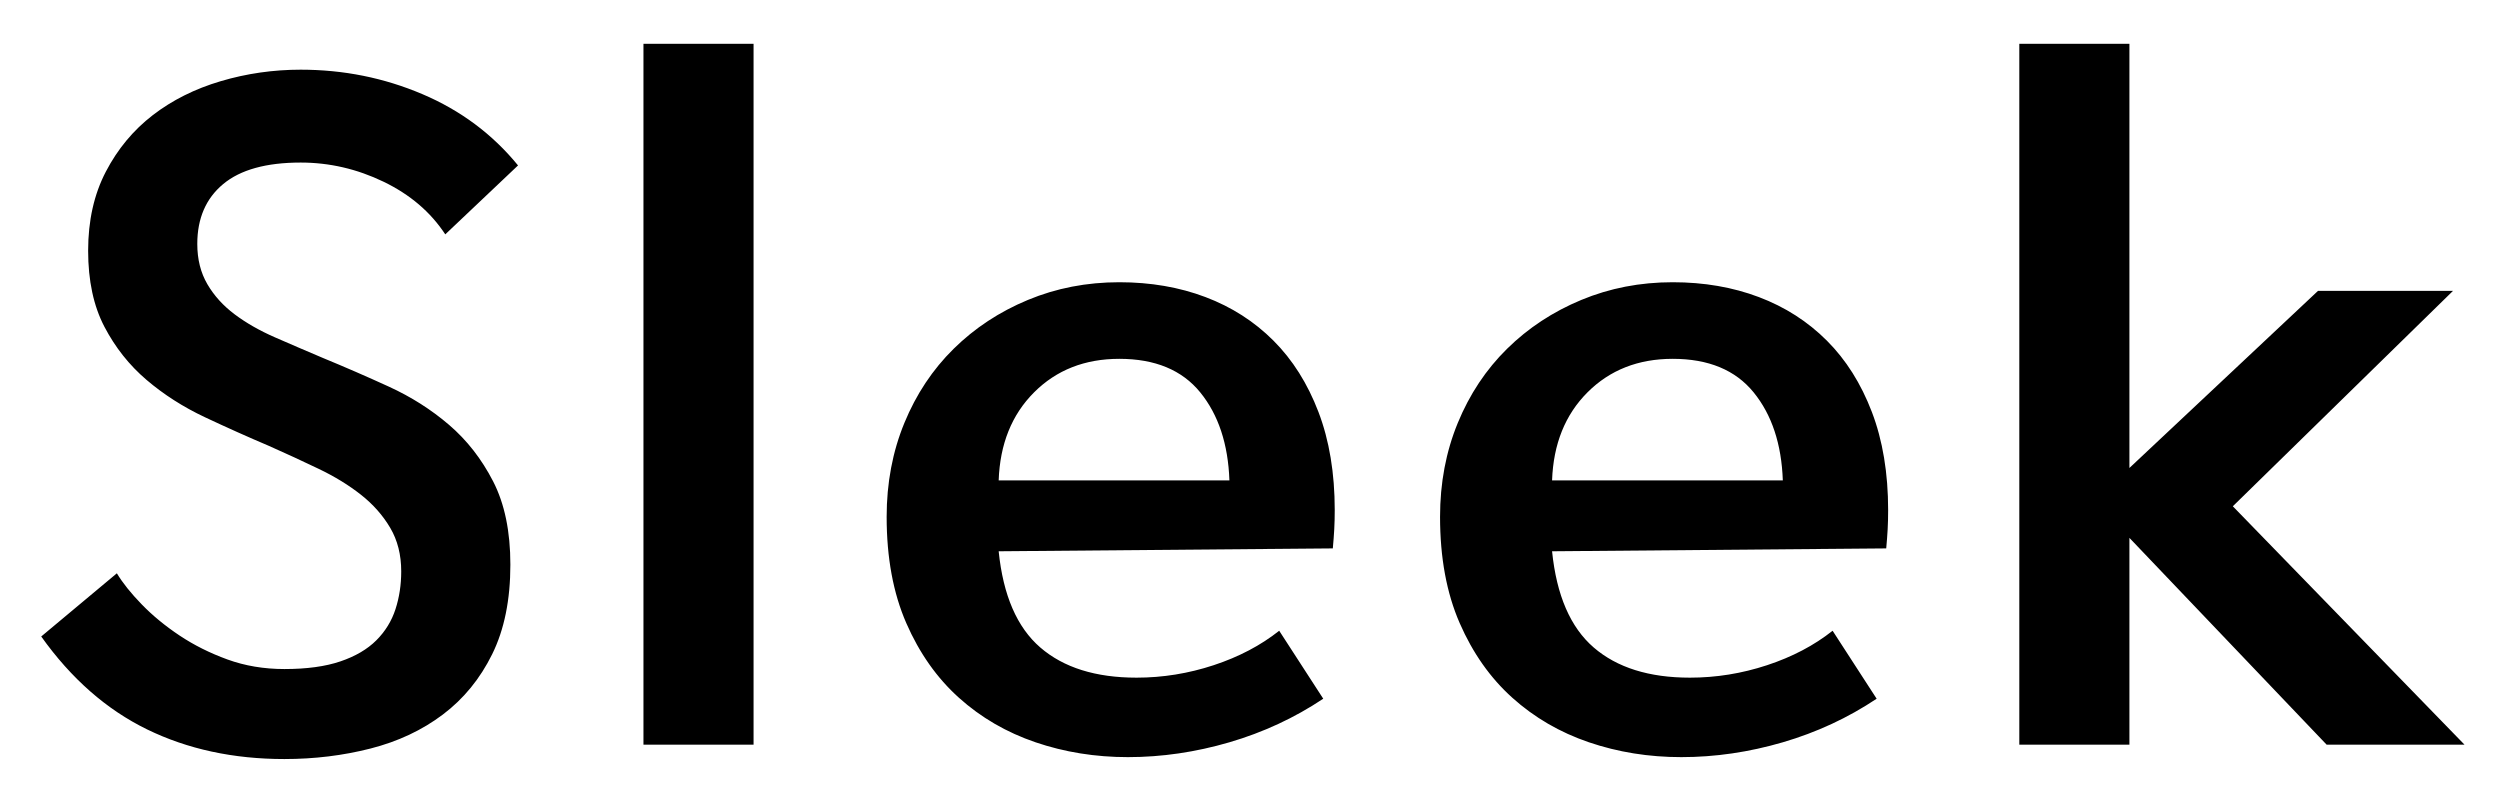
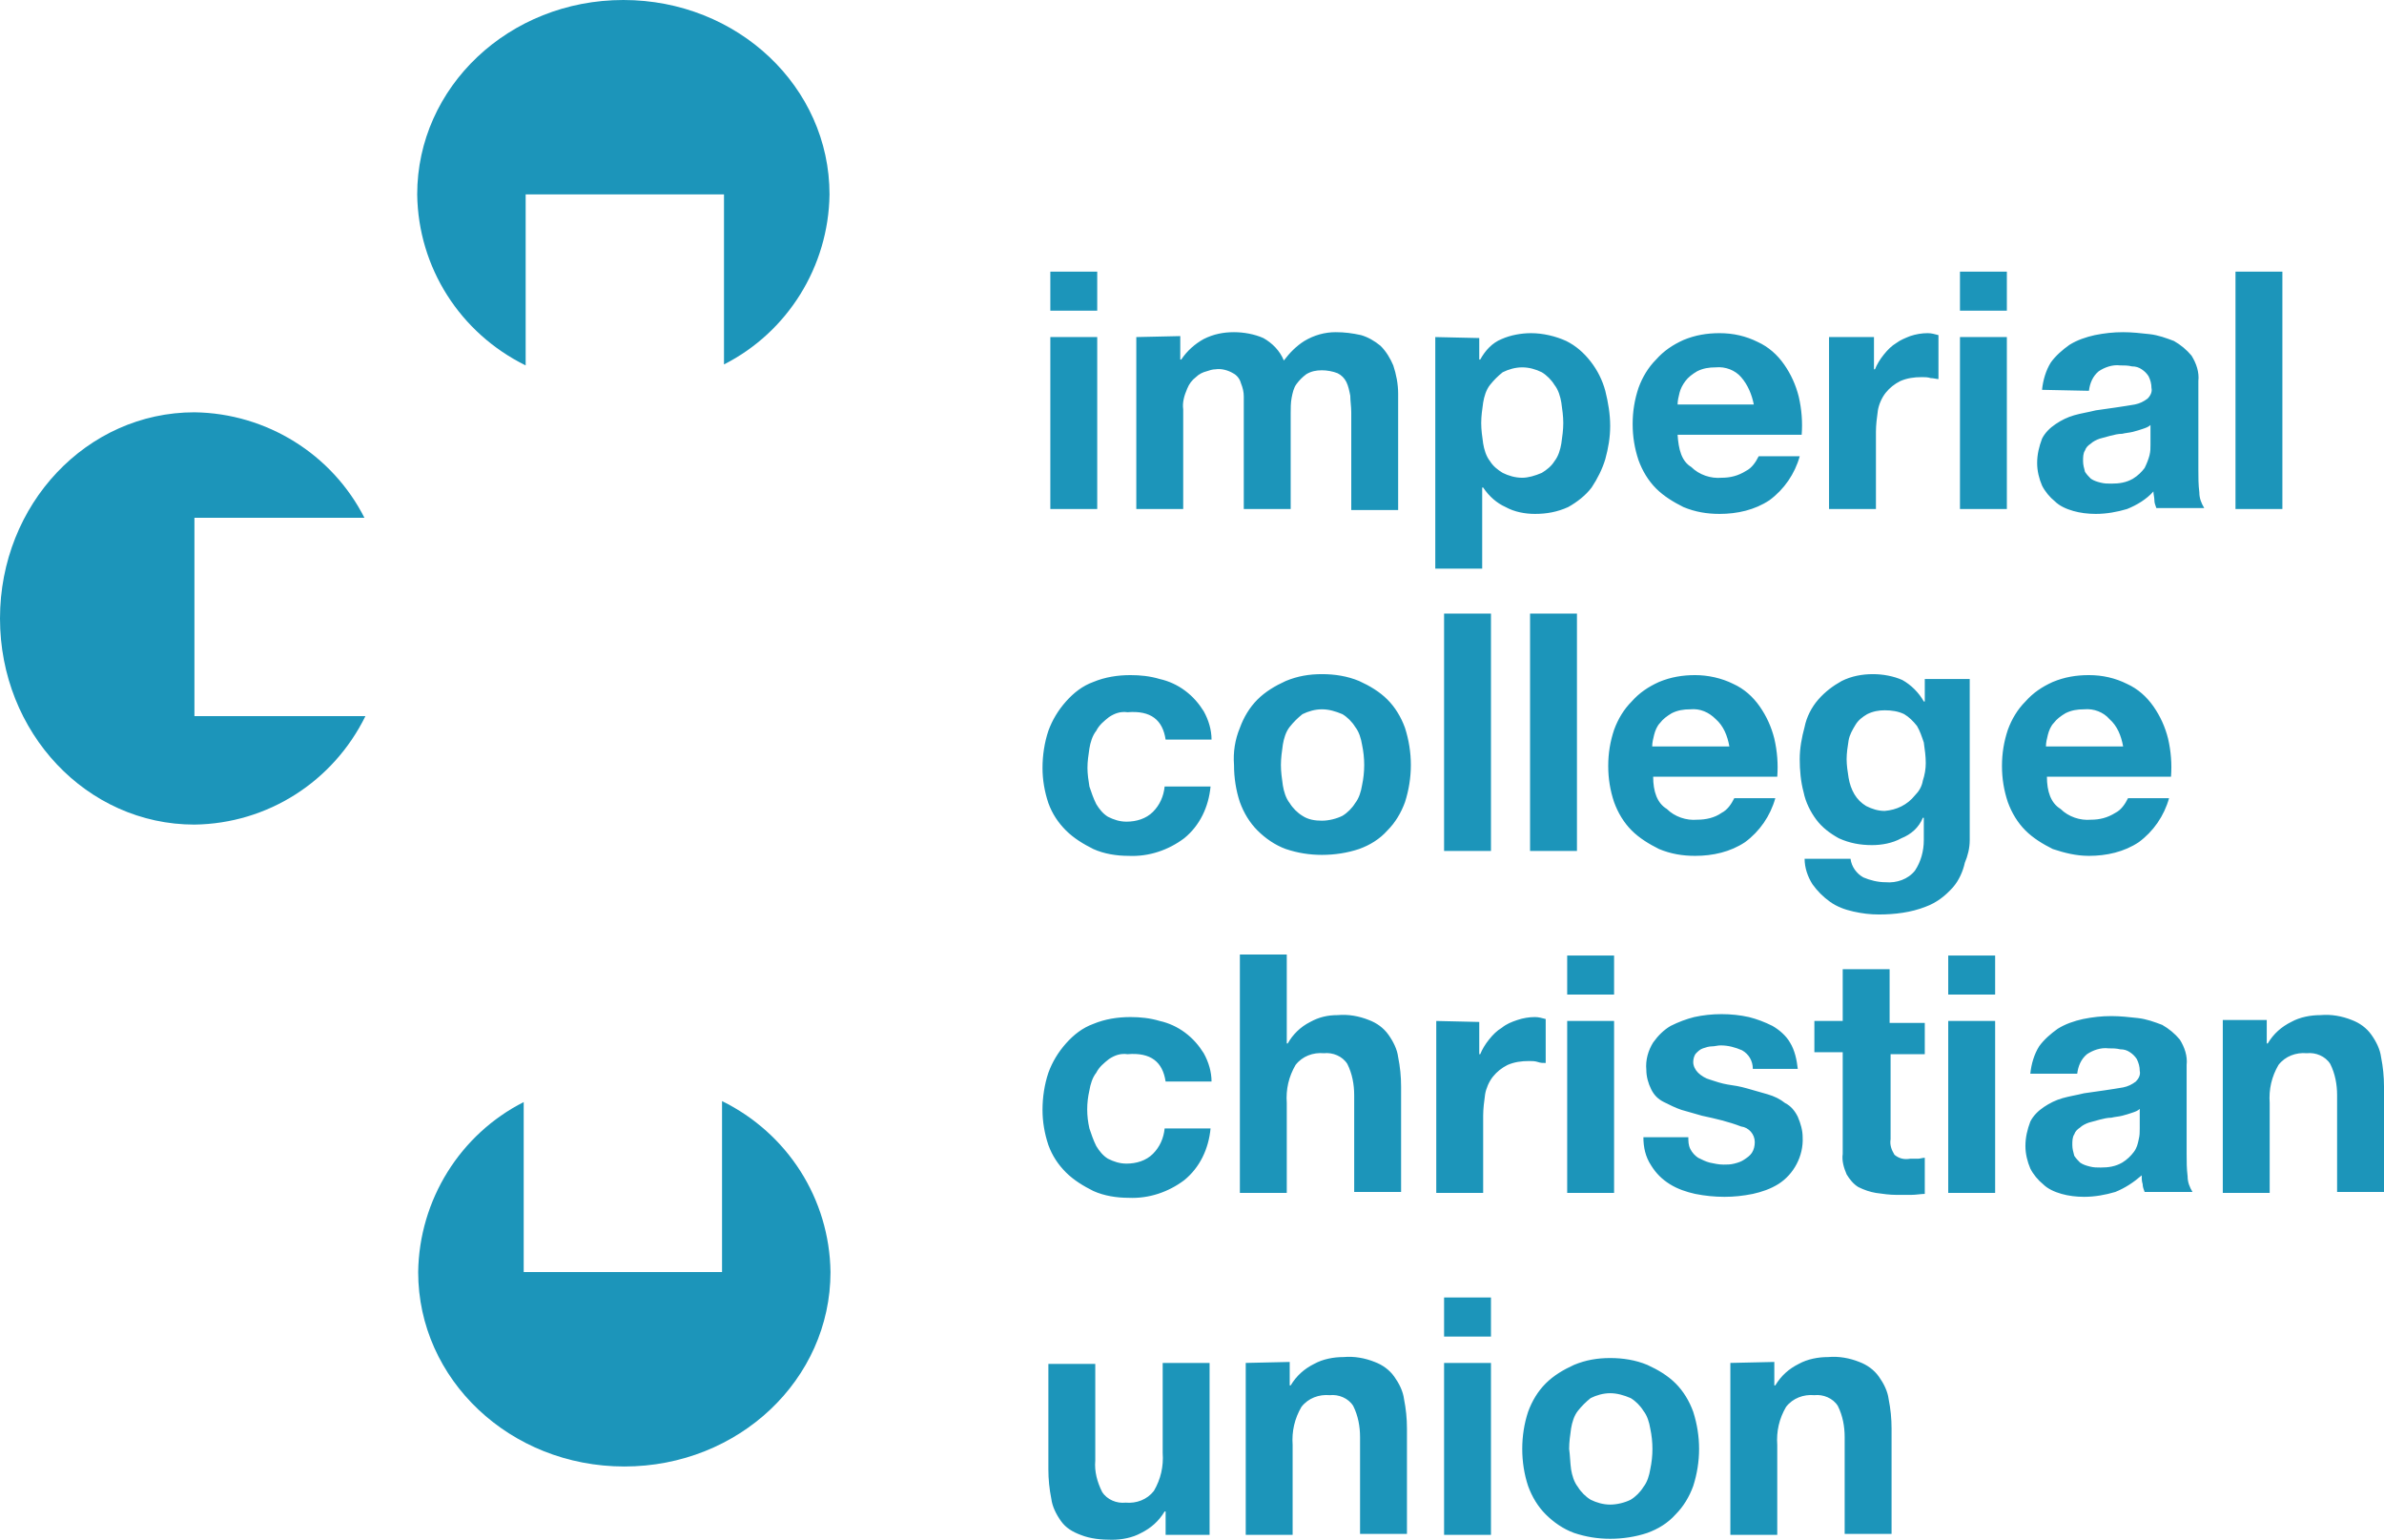
- <svg xmlns="http://www.w3.org/2000/svg" class="logo" viewBox="0 0 47 15" version="1.1">
-   <g id="logo" transform="translate(-113, -89)">
-     <path d="M114.657,93.712 C114.657,93.148 114.768,92.653 114.99,92.227 C115.212,91.801 115.506,91.447 115.872,91.165 C116.238,90.883 116.664,90.67 117.15,90.526 C117.636,90.382 118.137,90.31 118.653,90.31 C119.457,90.31 120.219,90.463 120.939,90.769 C121.659,91.075 122.259,91.522 122.739,92.11 L121.371,93.406 C121.095,92.986 120.708,92.656 120.21,92.416 C119.712,92.176 119.193,92.056 118.653,92.056 C118.005,92.056 117.519,92.191 117.195,92.461 C116.871,92.731 116.709,93.106 116.709,93.586 C116.709,93.874 116.772,94.126 116.898,94.342 C117.024,94.558 117.195,94.747 117.411,94.909 C117.627,95.071 117.879,95.215 118.167,95.341 C118.455,95.467 118.755,95.596 119.067,95.728 C119.475,95.896 119.889,96.076 120.309,96.268 C120.729,96.46 121.107,96.7 121.443,96.988 C121.779,97.276 122.055,97.63 122.271,98.05 C122.487,98.47 122.595,98.992 122.595,99.616 C122.595,100.276 122.481,100.837 122.253,101.299 C122.025,101.761 121.716,102.139 121.326,102.433 C120.936,102.727 120.483,102.94 119.967,103.072 C119.451,103.204 118.911,103.27 118.347,103.27 C117.387,103.27 116.526,103.084 115.764,102.712 C115.002,102.34 114.339,101.758 113.775,100.966 L115.197,99.778 C115.305,99.958 115.461,100.153 115.665,100.363 C115.869,100.573 116.106,100.768 116.376,100.948 C116.646,101.128 116.946,101.278 117.276,101.398 C117.606,101.518 117.963,101.578 118.347,101.578 C118.767,101.578 119.118,101.53 119.4,101.434 C119.682,101.338 119.907,101.206 120.075,101.038 C120.243,100.87 120.363,100.675 120.435,100.453 C120.507,100.231 120.543,99.994 120.543,99.742 C120.543,99.43 120.474,99.157 120.336,98.923 C120.198,98.689 120.015,98.482 119.787,98.302 C119.559,98.122 119.295,97.96 118.995,97.816 C118.695,97.672 118.383,97.528 118.059,97.384 C117.663,97.216 117.261,97.036 116.853,96.844 C116.445,96.652 116.079,96.418 115.755,96.142 C115.431,95.866 115.167,95.533 114.963,95.143 C114.759,94.753 114.657,94.276 114.657,93.712 Z M127.167,89.824 L127.167,103 L125.097,103 L125.097,89.824 L127.167,89.824 Z M131.775,99.364 C131.859,100.192 132.12,100.795 132.558,101.173 C132.996,101.551 133.599,101.74 134.367,101.74 C134.859,101.74 135.342,101.662 135.816,101.506 C136.29,101.35 136.701,101.134 137.049,100.858 L137.877,102.136 C137.337,102.496 136.749,102.769 136.113,102.955 C135.477,103.141 134.841,103.234 134.205,103.234 C133.593,103.234 133.014,103.141 132.468,102.955 C131.922,102.769 131.442,102.49 131.028,102.118 C130.614,101.746 130.284,101.278 130.038,100.714 C129.792,100.15 129.669,99.484 129.669,98.716 C129.669,98.08 129.78,97.492 130.002,96.952 C130.224,96.412 130.533,95.947 130.929,95.557 C131.325,95.167 131.79,94.861 132.324,94.639 C132.858,94.417 133.431,94.306 134.043,94.306 C134.631,94.306 135.171,94.399 135.663,94.585 C136.155,94.771 136.581,95.044 136.941,95.404 C137.301,95.764 137.583,96.211 137.787,96.745 C137.991,97.279 138.093,97.894 138.093,98.59 C138.093,98.722 138.09,98.842 138.084,98.95 C138.078,99.058 138.069,99.178 138.057,99.31 L131.775,99.364 Z M134.043,95.746 C133.395,95.746 132.861,95.956 132.441,96.376 C132.021,96.796 131.799,97.348 131.775,98.032 L136.113,98.032 C136.089,97.348 135.906,96.796 135.564,96.376 C135.222,95.956 134.715,95.746 134.043,95.746 Z M142.179,99.364 C142.263,100.192 142.524,100.795 142.962,101.173 C143.4,101.551 144.003,101.74 144.771,101.74 C145.263,101.74 145.746,101.662 146.22,101.506 C146.694,101.35 147.105,101.134 147.453,100.858 L148.281,102.136 C147.741,102.496 147.153,102.769 146.517,102.955 C145.881,103.141 145.245,103.234 144.609,103.234 C143.997,103.234 143.418,103.141 142.872,102.955 C142.326,102.769 141.846,102.49 141.432,102.118 C141.018,101.746 140.688,101.278 140.442,100.714 C140.196,100.15 140.073,99.484 140.073,98.716 C140.073,98.08 140.184,97.492 140.406,96.952 C140.628,96.412 140.937,95.947 141.333,95.557 C141.729,95.167 142.194,94.861 142.728,94.639 C143.262,94.417 143.835,94.306 144.447,94.306 C145.035,94.306 145.575,94.399 146.067,94.585 C146.559,94.771 146.985,95.044 147.345,95.404 C147.705,95.764 147.987,96.211 148.191,96.745 C148.395,97.279 148.497,97.894 148.497,98.59 C148.497,98.722 148.494,98.842 148.488,98.95 C148.482,99.058 148.473,99.178 148.461,99.31 L142.179,99.364 Z M144.447,95.746 C143.799,95.746 143.265,95.956 142.845,96.376 C142.425,96.796 142.203,97.348 142.179,98.032 L146.517,98.032 C146.493,97.348 146.31,96.796 145.968,96.376 C145.626,95.956 145.119,95.746 144.447,95.746 Z M153.033,89.824 L153.033,97.798 L156.579,94.468 L159.117,94.468 L154.977,98.518 L159.333,103 L156.741,103 L153.033,99.112 L153.033,103 L150.963,103 L150.963,89.824 L153.033,89.824 Z" id="Sleek" />
+ <svg xmlns="http://www.w3.org/2000/svg" version="1.1" id="Layer_1" x="0px" y="0px" viewBox="0 0 244 157.6" style="enable-background:new 0 0 244 157.6;" xml:space="preserve">
+   <style type="text/css">
+ 	.st0{fill:#1C95BA;}
+ </style>
+   <g id="Page-1">
+     <g id="Artboard-2">
+       <g id="Oval-1-Copy-_-Oval-1-Copy-_-Shape">
+         <path id="Oval-1-Copy" class="st0" d="M53.6,112.8c-6.5,3.3-10.7,10-10.8,17.4c0,11,9.4,19.9,21.1,19.9S85,141.2,85,130.2     c-0.1-7.5-4.4-14.2-11.1-17.5v17.5H53.6V112.8L53.6,112.8z" />
+         <path id="Oval-1-Copy-2" class="st0" d="M37.3,53c-3.3-6.5-10-10.7-17.4-10.8C8.9,42.2,0,51.6,0,63.3s8.9,21.1,19.9,21.1     c7.5-0.1,14.2-4.4,17.5-11.1H19.9V53H37.3z" />
+         <path id="Shape" class="st0" d="M74.1,37.3c6.5-3.3,10.7-10,10.8-17.4C84.9,8.9,75.5,0,63.8,0S42.7,8.9,42.7,19.9     c0.1,7.5,4.4,14.2,11.1,17.5V19.9h20.3L74.1,37.3L74.1,37.3z" />
+       </g>
+       <path id="imperial-" class="st0" d="M112.3,31.8v-4h-4.8v4H112.3z M107.5,34.5v17.6h4.8V34.5H107.5z M116.3,34.5v17.6h4.8V41.9    c-0.1-0.7,0.1-1.4,0.4-2.1c0.2-0.5,0.5-0.9,0.9-1.2c0.3-0.3,0.7-0.5,1.1-0.6c0.3-0.1,0.6-0.2,0.9-0.2c0.6-0.1,1.3,0.1,1.8,0.4    c0.4,0.2,0.7,0.6,0.8,1c0.2,0.5,0.3,0.9,0.3,1.4v11.5h4.8v-9.8c0-0.5,0-1.1,0.1-1.6s0.2-1,0.5-1.4s0.6-0.7,1-1    c0.5-0.3,1-0.4,1.6-0.4c0.5,0,1.1,0.1,1.6,0.3c0.4,0.2,0.7,0.5,0.9,0.9s0.3,0.9,0.4,1.4c0,0.5,0.1,1.1,0.1,1.7v10h4.8V40.3    c0-1-0.2-2-0.5-2.9c-0.3-0.7-0.7-1.4-1.3-2c-0.6-0.5-1.3-0.9-2-1.1c-0.9-0.2-1.7-0.3-2.6-0.3c-1.1,0-2.2,0.3-3.2,0.9    c-0.8,0.5-1.5,1.2-2.1,2c-0.4-1-1.2-1.8-2.1-2.3c-0.9-0.4-2-0.6-3-0.6c-1.1,0-2.1,0.2-3.1,0.7c-0.9,0.5-1.7,1.2-2.3,2.1h-0.1v-2.4    L116.3,34.5C116.3,34.4,116.3,34.5,116.3,34.5z M155.8,48.9c-0.7,0-1.4-0.2-2-0.5c-0.5-0.3-1-0.7-1.3-1.2    c-0.4-0.5-0.6-1.2-0.7-1.8c-0.1-0.7-0.2-1.4-0.2-2.1c0-0.7,0.1-1.4,0.2-2.1c0.1-0.6,0.3-1.3,0.7-1.8s0.8-0.9,1.3-1.3    c0.6-0.3,1.3-0.5,2-0.5s1.4,0.2,2,0.5c0.5,0.3,1,0.8,1.3,1.3c0.4,0.5,0.6,1.2,0.7,1.8c0.1,0.7,0.2,1.4,0.2,2.1    c0,0.7-0.1,1.4-0.2,2.1c-0.1,0.6-0.3,1.3-0.7,1.8c-0.3,0.5-0.8,0.9-1.3,1.2C157.1,48.7,156.4,48.9,155.8,48.9L155.8,48.9z     M146.9,34.5v23.7h4.8v-8.3h0.1c0.6,0.9,1.4,1.6,2.3,2c0.9,0.5,2,0.7,3,0.7c1.2,0,2.3-0.2,3.4-0.7c0.9-0.5,1.8-1.2,2.4-2    c0.6-0.9,1.1-1.9,1.4-2.9c0.3-1.1,0.5-2.2,0.5-3.4s-0.2-2.4-0.5-3.6c-0.3-1.1-0.8-2.1-1.5-3s-1.5-1.6-2.5-2.1    c-1.1-0.5-2.4-0.8-3.6-0.8c-1,0-2.1,0.2-3,0.6c-1,0.4-1.7,1.2-2.2,2.1h-0.1v-2.2L146.9,34.5L146.9,34.5L146.9,34.5z M179.5,41.4    h-7.8c0-0.4,0.1-0.8,0.2-1.2s0.3-0.8,0.6-1.2s0.7-0.7,1.2-1c0.6-0.3,1.2-0.4,1.9-0.4c1-0.1,2,0.3,2.6,1    C178.9,39.4,179.3,40.4,179.5,41.4L179.5,41.4z M171.7,44.5h12.7c0.1-1.3,0-2.6-0.3-3.9c-0.3-1.2-0.8-2.3-1.5-3.3    s-1.6-1.8-2.7-2.3c-1.2-0.6-2.5-0.9-3.9-0.9c-1.3,0-2.5,0.2-3.7,0.7c-1.1,0.5-2,1.1-2.8,2c-0.8,0.8-1.4,1.8-1.8,2.9    c-0.4,1.2-0.6,2.4-0.6,3.7s0.2,2.5,0.6,3.7c0.4,1.1,1,2.1,1.8,2.9c0.8,0.8,1.8,1.4,2.8,1.9c1.2,0.5,2.4,0.7,3.7,0.7    c1.8,0,3.6-0.4,5.1-1.4c1.5-1.1,2.6-2.7,3.1-4.5H180c-0.3,0.6-0.7,1.2-1.3,1.5c-0.8,0.5-1.6,0.7-2.5,0.7c-1.1,0.1-2.3-0.3-3.1-1.1    C172.1,47.2,171.8,46,171.7,44.5L171.7,44.5L171.7,44.5z M187.2,34.5v17.6h4.8v-7.9c0-0.7,0.1-1.5,0.2-2.2    c0.1-0.6,0.4-1.3,0.8-1.8s0.9-0.9,1.5-1.2c0.7-0.3,1.4-0.4,2.2-0.4c0.3,0,0.6,0,0.9,0.1c0.3,0,0.6,0.1,0.8,0.1v-4.5    c-0.4-0.1-0.7-0.2-1.1-0.2c-0.6,0-1.2,0.1-1.8,0.3c-0.5,0.2-1,0.4-1.4,0.7c-0.5,0.3-0.9,0.7-1.3,1.2s-0.7,1-0.9,1.5h-0.1v-3.3    L187.2,34.5L187.2,34.5z M205.4,31.8v-4h-4.8v4H205.4z M200.6,34.5v17.6h4.8V34.5H200.6z M209,39.9c0.1-1,0.4-2,0.9-2.8    c0.5-0.7,1.2-1.3,1.9-1.8c0.8-0.5,1.7-0.8,2.6-1c1-0.2,1.9-0.3,2.9-0.3c0.9,0,1.8,0.1,2.7,0.2c0.9,0.1,1.7,0.4,2.5,0.7    c0.7,0.4,1.3,0.9,1.8,1.5c0.5,0.8,0.8,1.7,0.7,2.6v9.1c0,0.8,0,1.5,0.1,2.3c0,0.6,0.2,1.1,0.5,1.6h-4.9c-0.1-0.3-0.2-0.5-0.2-0.8    s-0.1-0.6-0.1-0.9c-0.7,0.8-1.7,1.4-2.7,1.8c-1,0.3-2.1,0.5-3.2,0.5c-0.8,0-1.6-0.1-2.3-0.3s-1.4-0.5-1.9-1c-0.5-0.4-1-1-1.3-1.6    c-0.3-0.7-0.5-1.5-0.5-2.3c0-0.9,0.2-1.7,0.5-2.5c0.3-0.6,0.8-1.1,1.4-1.5s1.2-0.7,1.9-0.9s1.4-0.3,2.2-0.5l2.1-0.3    c0.7-0.1,1.3-0.2,1.9-0.3c0.5-0.1,0.9-0.3,1.3-0.6c0.3-0.3,0.5-0.7,0.4-1.1c0-0.4-0.1-0.8-0.3-1.2c-0.2-0.3-0.4-0.5-0.7-0.7    s-0.6-0.3-1-0.3c-0.4-0.1-0.8-0.1-1.2-0.1c-0.8-0.1-1.6,0.2-2.2,0.6c-0.6,0.5-0.9,1.2-1,2L209,39.9L209,39.9L209,39.9z     M220.1,43.5c-0.2,0.2-0.5,0.3-0.8,0.4c-0.3,0.1-0.6,0.2-1,0.3s-0.7,0.1-1.1,0.2c-0.4,0-0.8,0.1-1.2,0.2l-1.1,0.3    c-0.3,0.1-0.7,0.3-0.9,0.5c-0.3,0.2-0.5,0.4-0.6,0.7c-0.2,0.3-0.2,0.7-0.2,1.1c0,0.4,0.1,0.7,0.2,1.1c0.2,0.3,0.4,0.5,0.6,0.7    c0.3,0.2,0.6,0.3,1,0.4c0.4,0.1,0.7,0.1,1.1,0.1c0.8,0,1.5-0.1,2.2-0.5c0.5-0.3,0.9-0.7,1.2-1.1c0.2-0.4,0.4-0.9,0.5-1.3    c0.1-0.4,0.1-0.7,0.1-1.1C220.1,45.5,220.1,43.5,220.1,43.5z M228.8,27.8v24.3h4.8V27.8H228.8z M119.3,75.7h4.7c0-1-0.3-2-0.8-2.9    c-0.5-0.8-1.1-1.5-1.9-2.1s-1.7-1-2.6-1.2c-1-0.3-2-0.4-3-0.4c-1.3,0-2.6,0.2-3.8,0.7c-1.1,0.4-2,1.1-2.8,2s-1.4,1.9-1.8,3    c-0.4,1.2-0.6,2.5-0.6,3.8c0,1.2,0.2,2.4,0.6,3.6c0.4,1.1,1,2,1.8,2.8s1.8,1.4,2.8,1.9c1.1,0.5,2.4,0.7,3.6,0.7    c2.1,0.1,4.1-0.6,5.7-1.8c1.6-1.3,2.5-3.2,2.7-5.3h-4.7c-0.1,1-0.5,1.9-1.2,2.6s-1.7,1-2.7,1c-0.7,0-1.3-0.2-1.9-0.5    c-0.5-0.3-0.9-0.8-1.2-1.3c-0.3-0.6-0.5-1.2-0.7-1.8c-0.1-0.6-0.2-1.3-0.2-1.9c0-0.7,0.1-1.3,0.2-2c0.1-0.6,0.3-1.3,0.7-1.8    c0.3-0.6,0.8-1,1.3-1.4c0.6-0.4,1.2-0.6,1.9-0.5C117.8,72.7,119,73.7,119.3,75.7L119.3,75.7L119.3,75.7z M131.1,78.3    c0-0.7,0.1-1.4,0.2-2.1c0.1-0.6,0.3-1.3,0.7-1.8s0.8-0.9,1.3-1.3c0.6-0.3,1.3-0.5,2-0.5s1.4,0.2,2.1,0.5c0.5,0.3,1,0.8,1.3,1.3    c0.4,0.5,0.6,1.2,0.7,1.8c0.3,1.4,0.3,2.8,0,4.2c-0.1,0.6-0.3,1.3-0.7,1.8c-0.3,0.5-0.8,1-1.3,1.3c-0.6,0.3-1.4,0.5-2.1,0.5    s-1.4-0.1-2-0.5c-0.5-0.3-1-0.8-1.3-1.3c-0.4-0.5-0.6-1.2-0.7-1.8C131.2,79.7,131.1,79,131.1,78.3L131.1,78.3z M126.3,78.3    c0,1.3,0.2,2.6,0.6,3.8c0.4,1.1,1,2.1,1.8,2.9c0.8,0.8,1.8,1.5,2.9,1.9c1.2,0.4,2.4,0.6,3.7,0.6s2.6-0.2,3.8-0.6    c1.1-0.4,2.1-1,2.9-1.9c0.8-0.8,1.4-1.8,1.8-2.9c0.8-2.5,0.8-5.1,0-7.6c-0.4-1.1-1-2.1-1.8-2.9s-1.8-1.4-2.9-1.9    c-1.2-0.5-2.5-0.7-3.8-0.7s-2.5,0.2-3.7,0.7c-1.1,0.5-2.1,1.1-2.9,1.9s-1.4,1.8-1.8,2.9C126.4,75.7,126.2,77,126.3,78.3    L126.3,78.3z M147.8,62.8v24.3h4.8V62.8H147.8z M156.6,62.8v24.3h4.8V62.8H156.6z M177,76.4h-7.9c0-0.4,0.1-0.8,0.2-1.2    c0.1-0.4,0.3-0.9,0.6-1.2c0.3-0.4,0.7-0.7,1.2-1c0.6-0.3,1.2-0.4,1.9-0.4c1-0.1,1.9,0.3,2.6,1C176.4,74.3,176.8,75.3,177,76.4    L177,76.4z M169.2,79.5h12.7c0.1-1.3,0-2.6-0.3-3.9c-0.3-1.2-0.8-2.3-1.5-3.3s-1.6-1.8-2.7-2.3c-1.2-0.6-2.6-0.9-3.9-0.9    s-2.5,0.2-3.7,0.7c-1.1,0.5-2,1.1-2.8,2c-0.8,0.8-1.4,1.8-1.8,2.9c-0.4,1.2-0.6,2.4-0.6,3.7c0,1.3,0.2,2.5,0.6,3.7    c0.4,1.1,1,2.1,1.8,2.9s1.8,1.4,2.8,1.9c1.2,0.5,2.4,0.7,3.7,0.7c1.8,0,3.6-0.4,5.1-1.4c1.5-1.1,2.6-2.7,3.1-4.5h-4.2    c-0.3,0.6-0.7,1.2-1.3,1.5c-0.7,0.5-1.6,0.7-2.5,0.7c-1.1,0.1-2.3-0.3-3.1-1.1C169.6,82.2,169.2,81,169.2,79.5L169.2,79.5    L169.2,79.5z M192.9,83c-0.7,0-1.3-0.2-1.9-0.5c-0.5-0.3-0.9-0.7-1.2-1.2s-0.5-1.1-0.6-1.7s-0.2-1.3-0.2-1.9s0.1-1.3,0.2-1.9    s0.4-1.1,0.7-1.6s0.7-0.8,1.2-1.1c0.6-0.3,1.2-0.4,1.8-0.4c0.7,0,1.4,0.1,2,0.4c0.5,0.3,0.9,0.7,1.3,1.2c0.3,0.5,0.5,1.1,0.7,1.7    c0.1,0.7,0.2,1.4,0.2,2.1c0,0.6-0.1,1.2-0.3,1.8c-0.1,0.6-0.4,1.1-0.8,1.5C195.2,82.4,194.1,82.9,192.9,83L192.9,83L192.9,83z     M201.6,86V69.5H197v2.3h-0.1c-0.5-0.9-1.3-1.7-2.2-2.2c-0.9-0.4-2-0.6-3-0.6c-1.1,0-2.2,0.2-3.2,0.7c-0.9,0.5-1.7,1.1-2.4,1.9    s-1.2,1.8-1.4,2.8c-0.3,1.1-0.5,2.2-0.5,3.3c0,1.1,0.1,2.3,0.4,3.4c0.2,1,0.7,2,1.3,2.8s1.4,1.4,2.3,1.9c1.1,0.5,2.2,0.7,3.4,0.7    c1,0,2.1-0.2,3-0.7c1-0.4,1.8-1.1,2.2-2.1h0.1V86c0,1.1-0.3,2.2-0.9,3.1c-0.7,0.9-1.9,1.3-3,1.2c-0.8,0-1.6-0.2-2.3-0.5    c-0.7-0.4-1.2-1.1-1.3-1.9h-4.7c0,0.9,0.3,1.8,0.8,2.6c0.5,0.7,1.1,1.3,1.8,1.8s1.5,0.8,2.4,1s1.7,0.3,2.6,0.3    c1.6,0,3.3-0.2,4.8-0.8c1.1-0.4,2-1.1,2.8-2c0.6-0.7,1-1.6,1.2-2.5C201.4,87.6,201.6,86.8,201.6,86L201.6,86L201.6,86z     M217.3,76.4h-7.9c0-0.4,0.1-0.8,0.2-1.2c0.1-0.4,0.3-0.9,0.6-1.2c0.3-0.4,0.7-0.7,1.2-1c0.6-0.3,1.2-0.4,1.9-0.4    c1-0.1,2,0.3,2.6,1C216.7,74.3,217.1,75.3,217.3,76.4L217.3,76.4z M209.5,79.5h12.7c0.1-1.3,0-2.6-0.3-3.9    c-0.3-1.2-0.8-2.3-1.5-3.3s-1.6-1.8-2.7-2.3c-1.2-0.6-2.5-0.9-3.9-0.9c-1.3,0-2.5,0.2-3.7,0.7c-1.1,0.5-2,1.1-2.8,2    c-0.8,0.8-1.4,1.8-1.8,2.9c-0.4,1.2-0.6,2.4-0.6,3.7c0,1.3,0.2,2.5,0.6,3.7c0.4,1.1,1,2.1,1.8,2.9s1.8,1.4,2.8,1.9    c1.2,0.4,2.4,0.7,3.7,0.7c1.8,0,3.6-0.4,5.1-1.4c1.5-1.1,2.6-2.7,3.1-4.5h-4.2c-0.3,0.6-0.7,1.2-1.3,1.5c-0.8,0.5-1.6,0.7-2.5,0.7    c-1.1,0.1-2.3-0.3-3.1-1.1C209.9,82.2,209.5,81,209.5,79.5L209.5,79.5L209.5,79.5z M119.3,110.7h4.7c0-1-0.3-2-0.8-2.9    c-0.5-0.8-1.1-1.5-1.9-2.1s-1.7-1-2.6-1.2c-1-0.3-2-0.4-3-0.4c-1.3,0-2.6,0.2-3.8,0.7c-1.1,0.4-2,1.1-2.8,2s-1.4,1.9-1.8,3    c-0.4,1.2-0.6,2.5-0.6,3.8c0,1.2,0.2,2.4,0.6,3.6c0.4,1.1,1,2,1.8,2.8s1.8,1.4,2.8,1.9c1.1,0.5,2.4,0.7,3.6,0.7    c2.1,0.1,4.1-0.6,5.7-1.8c1.6-1.3,2.5-3.2,2.7-5.3h-4.7c-0.1,1-0.5,1.9-1.2,2.6s-1.7,1-2.7,1c-0.7,0-1.3-0.2-1.9-0.5    c-0.5-0.3-0.9-0.8-1.2-1.3c-0.3-0.6-0.5-1.2-0.7-1.8c-0.3-1.3-0.3-2.6,0-3.9c0.1-0.6,0.3-1.3,0.7-1.8c0.3-0.6,0.8-1,1.3-1.4    c0.6-0.4,1.2-0.6,1.9-0.5C117.8,107.7,119,108.7,119.3,110.7L119.3,110.7L119.3,110.7z M126.9,97.8v24.3h4.8v-9.2    c-0.1-1.4,0.2-2.7,0.9-3.9c0.7-0.9,1.8-1.3,2.9-1.2c0.9-0.1,1.9,0.3,2.4,1.1c0.5,1,0.7,2.1,0.7,3.2v9.9h4.8v-10.8c0-1-0.1-2-0.3-3    c-0.1-0.8-0.5-1.6-1-2.3c-0.5-0.7-1.2-1.2-2-1.5c-1-0.4-2.1-0.6-3.2-0.5c-1,0-1.9,0.2-2.8,0.7c-1,0.5-1.8,1.3-2.3,2.2h-0.1v-9.1    h-4.8L126.9,97.8L126.9,97.8z M147,104.5v17.6h4.8v-7.9c0-0.7,0.1-1.5,0.2-2.2c0.1-0.6,0.4-1.3,0.8-1.8s0.9-0.9,1.5-1.2    c0.7-0.3,1.4-0.4,2.2-0.4c0.3,0,0.6,0,0.9,0.1s0.5,0.1,0.8,0.1v-4.5c-0.4-0.1-0.7-0.2-1.1-0.2c-0.6,0-1.2,0.1-1.8,0.3    c-0.6,0.2-1.1,0.4-1.6,0.8c-0.5,0.3-0.9,0.7-1.3,1.2s-0.7,1-0.9,1.5h-0.1v-3.3L147,104.5L147,104.5L147,104.5z M165.2,101.8v-4    h-4.8v4H165.2z M160.4,104.5v17.6h4.8v-17.6H160.4z M172.8,116.4h-4.6c0,1,0.2,2,0.8,2.9c0.5,0.8,1.1,1.4,1.9,1.9s1.7,0.8,2.6,1    c1,0.2,2,0.3,3,0.3s1.9-0.1,2.9-0.3c0.9-0.2,1.8-0.5,2.6-1c1.6-1,2.6-2.9,2.5-4.8c0-0.7-0.2-1.4-0.5-2.1c-0.3-0.6-0.7-1.1-1.3-1.4    c-0.5-0.4-1.1-0.7-1.8-0.9l-2.1-0.6c-0.7-0.2-1.3-0.3-2-0.4c-0.6-0.1-1.2-0.3-1.8-0.5c-0.4-0.1-0.9-0.4-1.2-0.7    c-0.3-0.3-0.5-0.7-0.5-1.1c0-0.3,0.1-0.7,0.3-0.9c0.2-0.2,0.4-0.4,0.7-0.5s0.6-0.2,0.9-0.2s0.6-0.1,0.9-0.1c0.8,0,1.5,0.2,2.2,0.5    c0.7,0.4,1.1,1.1,1.1,1.9h4.6c-0.1-0.9-0.3-1.9-0.8-2.7c-0.4-0.7-1.1-1.3-1.8-1.7c-0.8-0.4-1.6-0.7-2.4-0.9    c-1.8-0.4-3.8-0.4-5.6,0c-0.8,0.2-1.6,0.5-2.4,0.9c-0.7,0.4-1.3,1-1.8,1.7c-0.5,0.8-0.8,1.8-0.7,2.8c0,0.7,0.2,1.4,0.5,2    s0.7,1,1.3,1.3s1.2,0.6,1.8,0.8l2.1,0.6c1.4,0.3,2.7,0.6,4,1.1c0.8,0.1,1.4,0.8,1.4,1.6c0,0.4-0.1,0.8-0.3,1.1    c-0.2,0.3-0.5,0.5-0.8,0.7s-0.6,0.3-1,0.4s-0.7,0.1-1.1,0.1c-0.5,0-0.9-0.1-1.4-0.2c-0.4-0.1-0.8-0.3-1.2-0.5    c-0.3-0.2-0.6-0.5-0.8-0.9C172.8,117.2,172.8,116.8,172.8,116.4L172.8,116.4L172.8,116.4z M193.4,104.5v-5.3h-4.8v5.3h-2.9v3.2    h2.9v10.4c-0.1,0.7,0.1,1.4,0.4,2.1c0.3,0.5,0.7,1,1.2,1.3c0.6,0.3,1.2,0.5,1.8,0.6c0.7,0.1,1.4,0.2,2.1,0.2h1.5    c0.5,0,1-0.1,1.4-0.1v-3.7c-0.2,0-0.5,0.1-0.7,0.1h-0.8c-0.6,0.1-1.1,0-1.6-0.4c-0.3-0.5-0.5-1-0.4-1.6v-8.7h3.5v-3.2h-3.6    L193.4,104.5L193.4,104.5z M204.2,101.8v-4h-4.8v4H204.2z M199.4,104.5v17.6h4.8v-17.6H199.4z M207.8,109.9c0.1-1,0.4-2,0.9-2.8    c0.5-0.7,1.2-1.3,1.9-1.8c0.8-0.5,1.7-0.8,2.6-1c1-0.2,1.9-0.3,2.9-0.3c0.9,0,1.8,0.1,2.7,0.2s1.7,0.4,2.5,0.7    c0.7,0.4,1.3,0.9,1.8,1.5c0.5,0.8,0.8,1.7,0.7,2.6v9.1c0,0.8,0,1.5,0.1,2.3c0,0.6,0.2,1.1,0.5,1.6h-4.9c-0.1-0.3-0.2-0.5-0.2-0.8    c-0.1-0.3-0.1-0.6-0.1-0.9c-0.8,0.7-1.7,1.3-2.7,1.7c-1,0.3-2.1,0.5-3.2,0.5c-0.8,0-1.6-0.1-2.3-0.3c-0.7-0.2-1.4-0.5-1.9-1    c-0.5-0.4-1-1-1.3-1.6c-0.3-0.7-0.5-1.5-0.5-2.3c0-0.9,0.2-1.7,0.5-2.5c0.3-0.6,0.8-1.1,1.4-1.5s1.2-0.7,1.9-0.9    c0.7-0.2,1.4-0.3,2.2-0.5l2.1-0.3c0.7-0.1,1.3-0.2,1.9-0.3c0.5-0.1,0.9-0.3,1.3-0.6c0.3-0.3,0.5-0.7,0.4-1.1    c0-0.4-0.1-0.8-0.3-1.2c-0.2-0.3-0.4-0.5-0.7-0.7s-0.6-0.3-1-0.3c-0.4-0.1-0.8-0.1-1.2-0.1c-0.8-0.1-1.6,0.2-2.2,0.6    c-0.6,0.5-0.9,1.2-1,2L207.8,109.9L207.8,109.9z M219,113.5c-0.2,0.2-0.5,0.3-0.8,0.4s-0.6,0.2-1,0.3c-0.4,0.1-0.7,0.1-1.1,0.2    c-0.4,0-0.8,0.1-1.2,0.2l-1.1,0.3c-0.3,0.1-0.7,0.3-0.9,0.5c-0.3,0.2-0.5,0.4-0.6,0.7c-0.2,0.3-0.2,0.7-0.2,1.1s0.1,0.7,0.2,1.1    c0.2,0.3,0.4,0.5,0.6,0.7c0.3,0.2,0.6,0.3,1,0.4s0.7,0.1,1.1,0.1c0.8,0,1.5-0.1,2.2-0.5c0.5-0.3,0.9-0.7,1.2-1.1s0.4-0.8,0.5-1.3    c0.1-0.4,0.1-0.7,0.1-1.1C219,115.5,219,113.5,219,113.5z M227.5,104.5v17.6h4.8v-9.2c-0.1-1.4,0.2-2.7,0.9-3.9    c0.7-0.9,1.8-1.3,2.9-1.2c0.9-0.1,1.9,0.3,2.4,1.1c0.5,1,0.7,2.1,0.7,3.2v9.9h4.8v-10.8c0-1-0.1-2-0.3-3c-0.1-0.8-0.5-1.6-1-2.3    c-0.5-0.7-1.2-1.2-2-1.5c-1-0.4-2.1-0.6-3.2-0.5c-1,0-2.1,0.2-3,0.7c-1,0.5-1.8,1.2-2.4,2.2H232v-2.4h-4.5V104.5L227.5,104.5z     M123.8,157.1v-17.6H119v9.2c0.1,1.4-0.2,2.7-0.9,3.9c-0.7,0.9-1.8,1.3-2.9,1.2c-0.9,0.1-1.9-0.3-2.4-1.1c-0.5-1-0.8-2.1-0.7-3.2    v-9.9h-4.8v10.8c0,1,0.1,2,0.3,3c0.1,0.8,0.5,1.6,1,2.3s1.2,1.1,2,1.4c1,0.4,2.1,0.5,3.2,0.5c1,0,2.1-0.2,3-0.7    c1-0.5,1.8-1.2,2.4-2.2h0.1v2.4L123.8,157.1L123.8,157.1z M127.5,139.5v17.6h4.8v-9.2c-0.1-1.4,0.2-2.7,0.9-3.9    c0.7-0.9,1.8-1.3,2.9-1.2c0.9-0.1,1.9,0.3,2.4,1.1c0.5,1,0.7,2.1,0.7,3.2v9.9h4.8v-10.8c0-1-0.1-2-0.3-3c-0.1-0.8-0.5-1.6-1-2.3    s-1.2-1.2-2-1.5c-1-0.4-2.1-0.6-3.2-0.5c-1,0-2.1,0.2-3,0.7c-1,0.5-1.8,1.2-2.4,2.2H132v-2.4L127.5,139.5L127.5,139.5L127.5,139.5    z M152.6,136.8v-4h-4.8v4H152.6z M147.8,139.5v17.6h4.8v-17.6H147.8z M160.6,148.3c0-0.7,0.1-1.4,0.2-2.1c0.1-0.6,0.3-1.3,0.7-1.8    s0.8-0.9,1.3-1.3c0.6-0.3,1.3-0.5,2-0.5s1.4,0.2,2.1,0.5c0.5,0.3,1,0.8,1.3,1.3c0.4,0.5,0.6,1.2,0.7,1.8c0.3,1.4,0.3,2.8,0,4.2    c-0.1,0.6-0.3,1.3-0.7,1.8c-0.3,0.5-0.8,1-1.3,1.3c-0.6,0.3-1.4,0.5-2.1,0.5s-1.4-0.2-2-0.5c-0.5-0.3-1-0.8-1.3-1.3    c-0.4-0.5-0.6-1.2-0.7-1.8C160.7,149.7,160.7,149,160.6,148.3L160.6,148.3L160.6,148.3z M155.8,148.3c0,1.3,0.2,2.6,0.6,3.8    c0.4,1.1,1,2.1,1.8,2.9s1.8,1.5,2.9,1.9c1.2,0.4,2.4,0.6,3.7,0.6s2.6-0.2,3.8-0.6c1.1-0.4,2.1-1,2.9-1.9c0.8-0.8,1.4-1.8,1.8-2.9    c0.8-2.5,0.8-5.1,0-7.6c-0.4-1.1-1-2.1-1.8-2.9c-0.8-0.8-1.8-1.4-2.9-1.9c-1.2-0.5-2.5-0.7-3.8-0.7s-2.5,0.2-3.7,0.7    c-1.1,0.5-2.1,1.1-2.9,1.9s-1.4,1.8-1.8,2.9C156,145.7,155.8,147,155.8,148.3L155.8,148.3z M177.1,139.5v17.6h4.8v-9.2    c-0.1-1.4,0.2-2.7,0.9-3.9c0.7-0.9,1.8-1.3,2.9-1.2c0.9-0.1,1.9,0.3,2.4,1.1c0.5,1,0.7,2.1,0.7,3.2v9.9h4.8v-10.8c0-1-0.1-2-0.3-3    c-0.1-0.8-0.5-1.6-1-2.3s-1.2-1.2-2-1.5c-1-0.4-2.1-0.6-3.2-0.5c-1,0-2.1,0.2-3,0.7c-1,0.5-1.8,1.2-2.4,2.2h-0.1v-2.4L177.1,139.5    L177.1,139.5L177.1,139.5z" />
+     </g>
  </g>
</svg>
